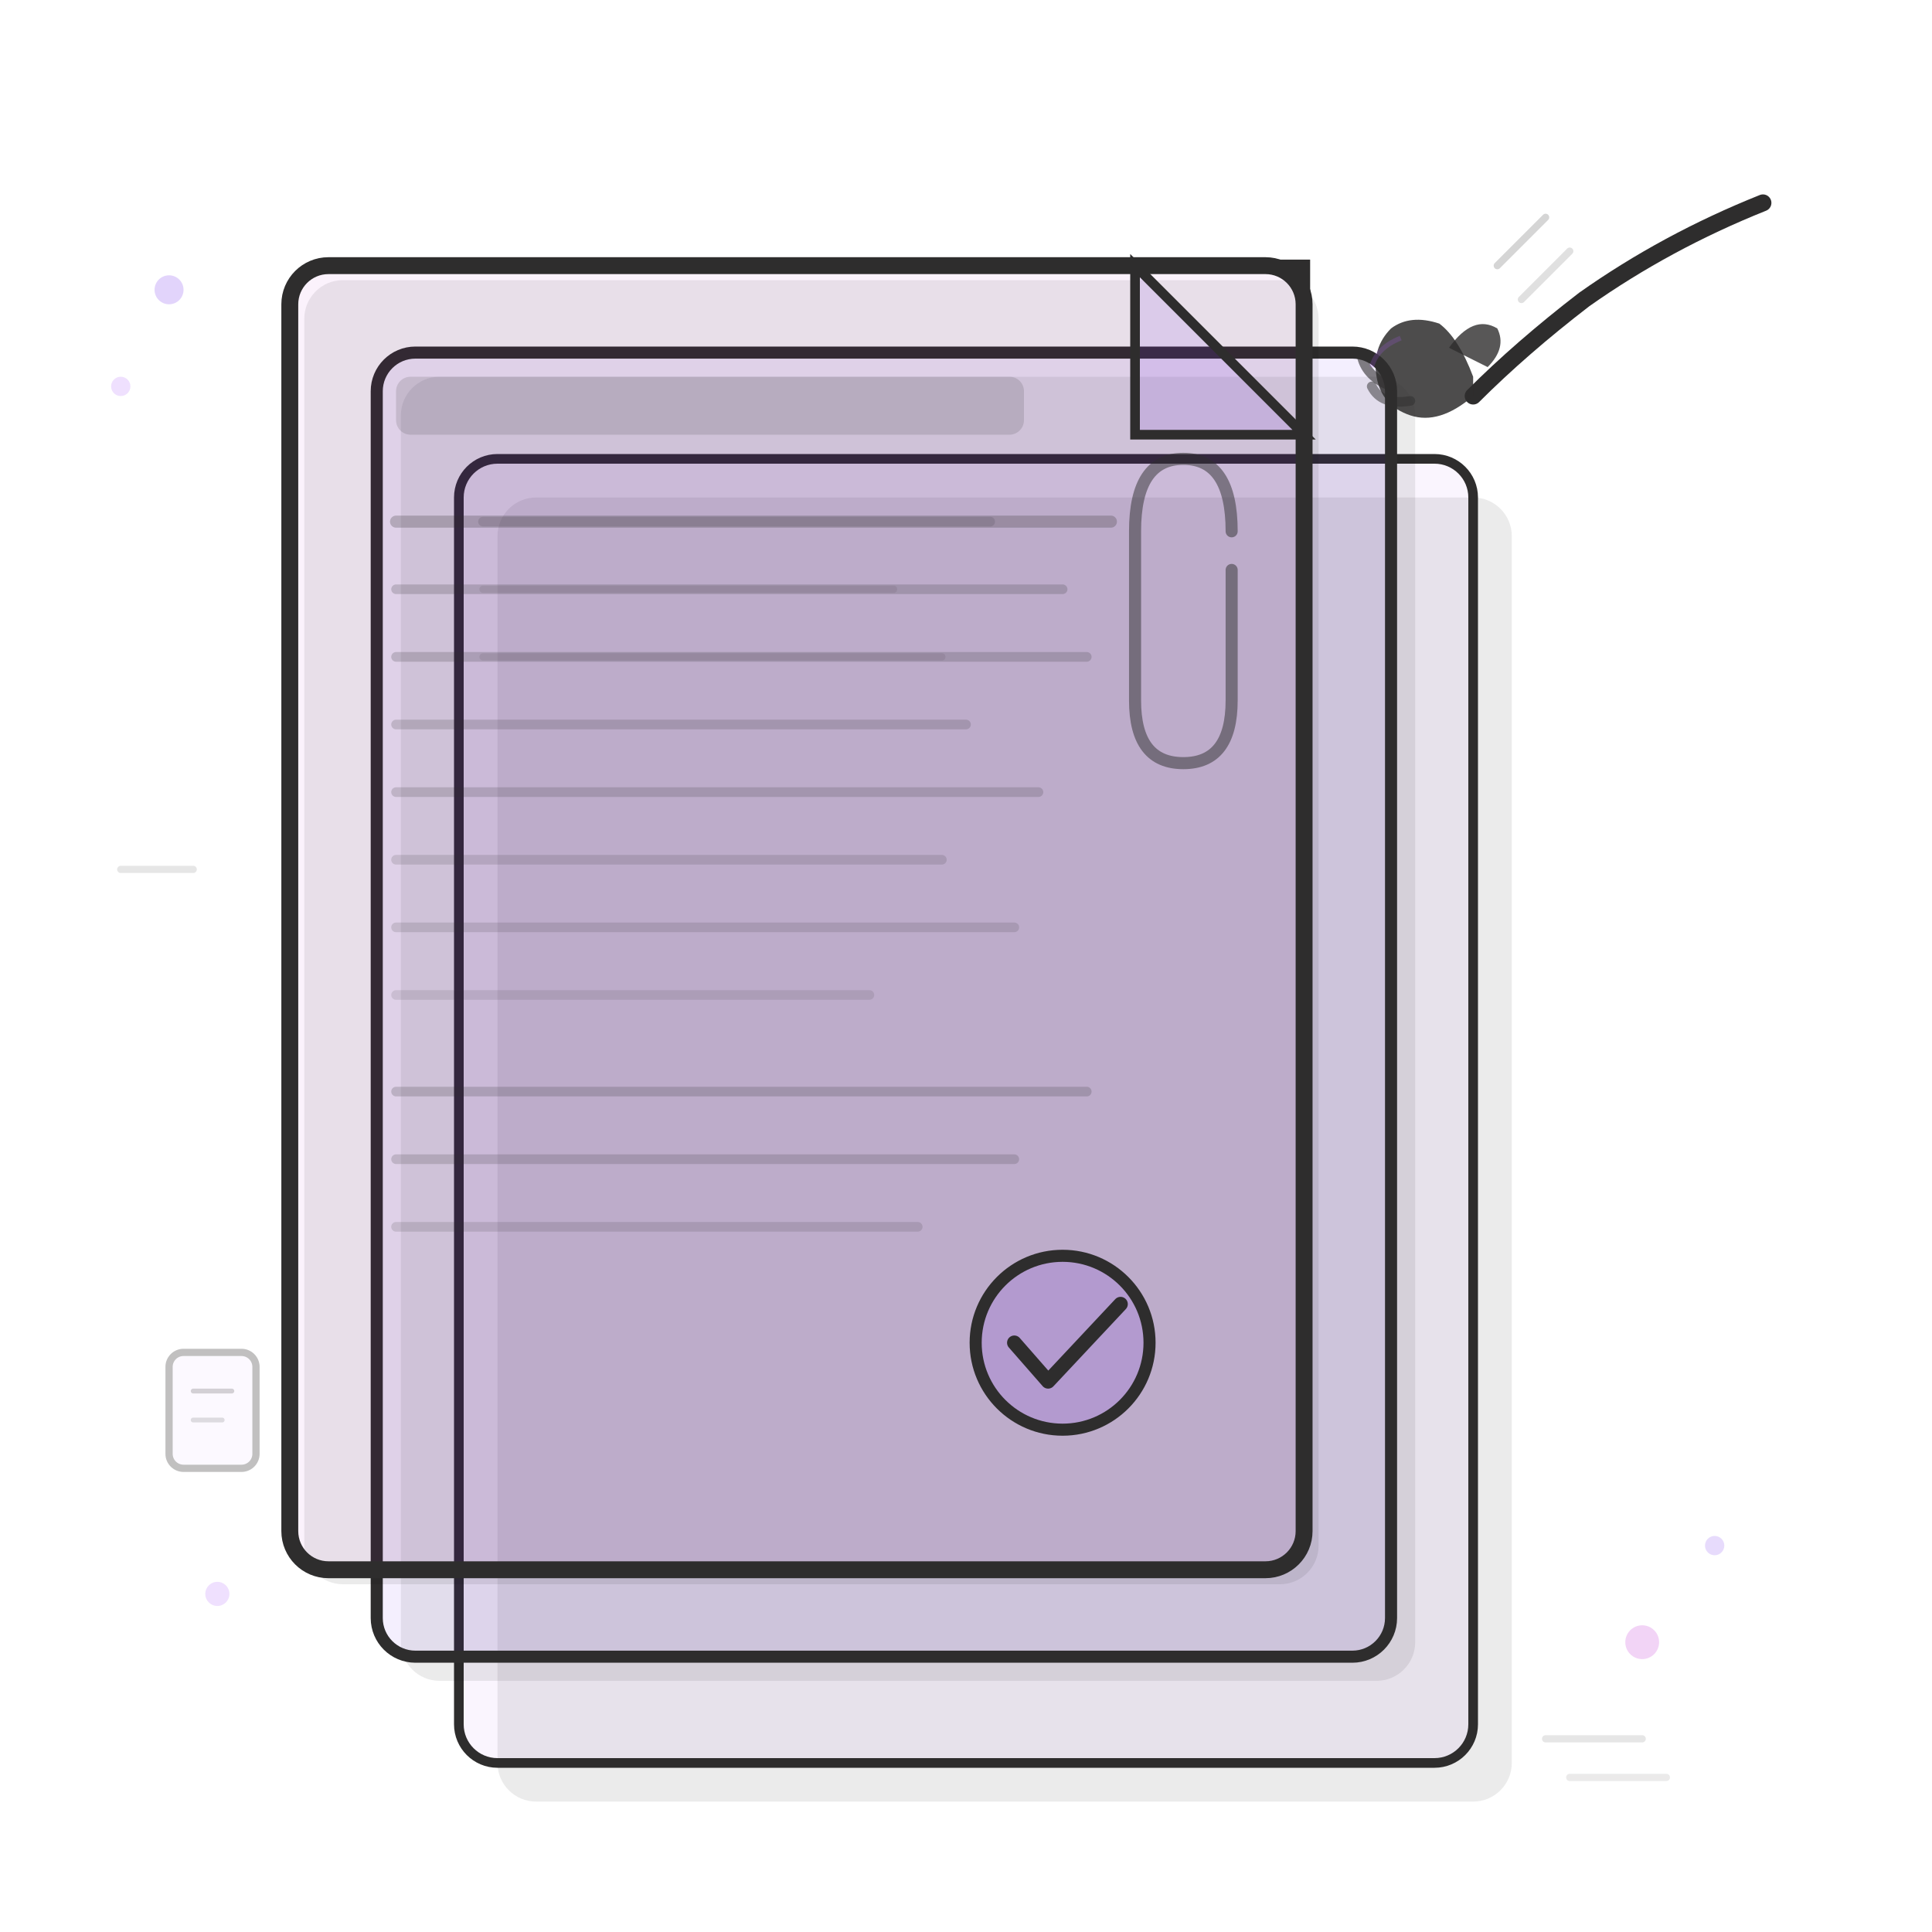
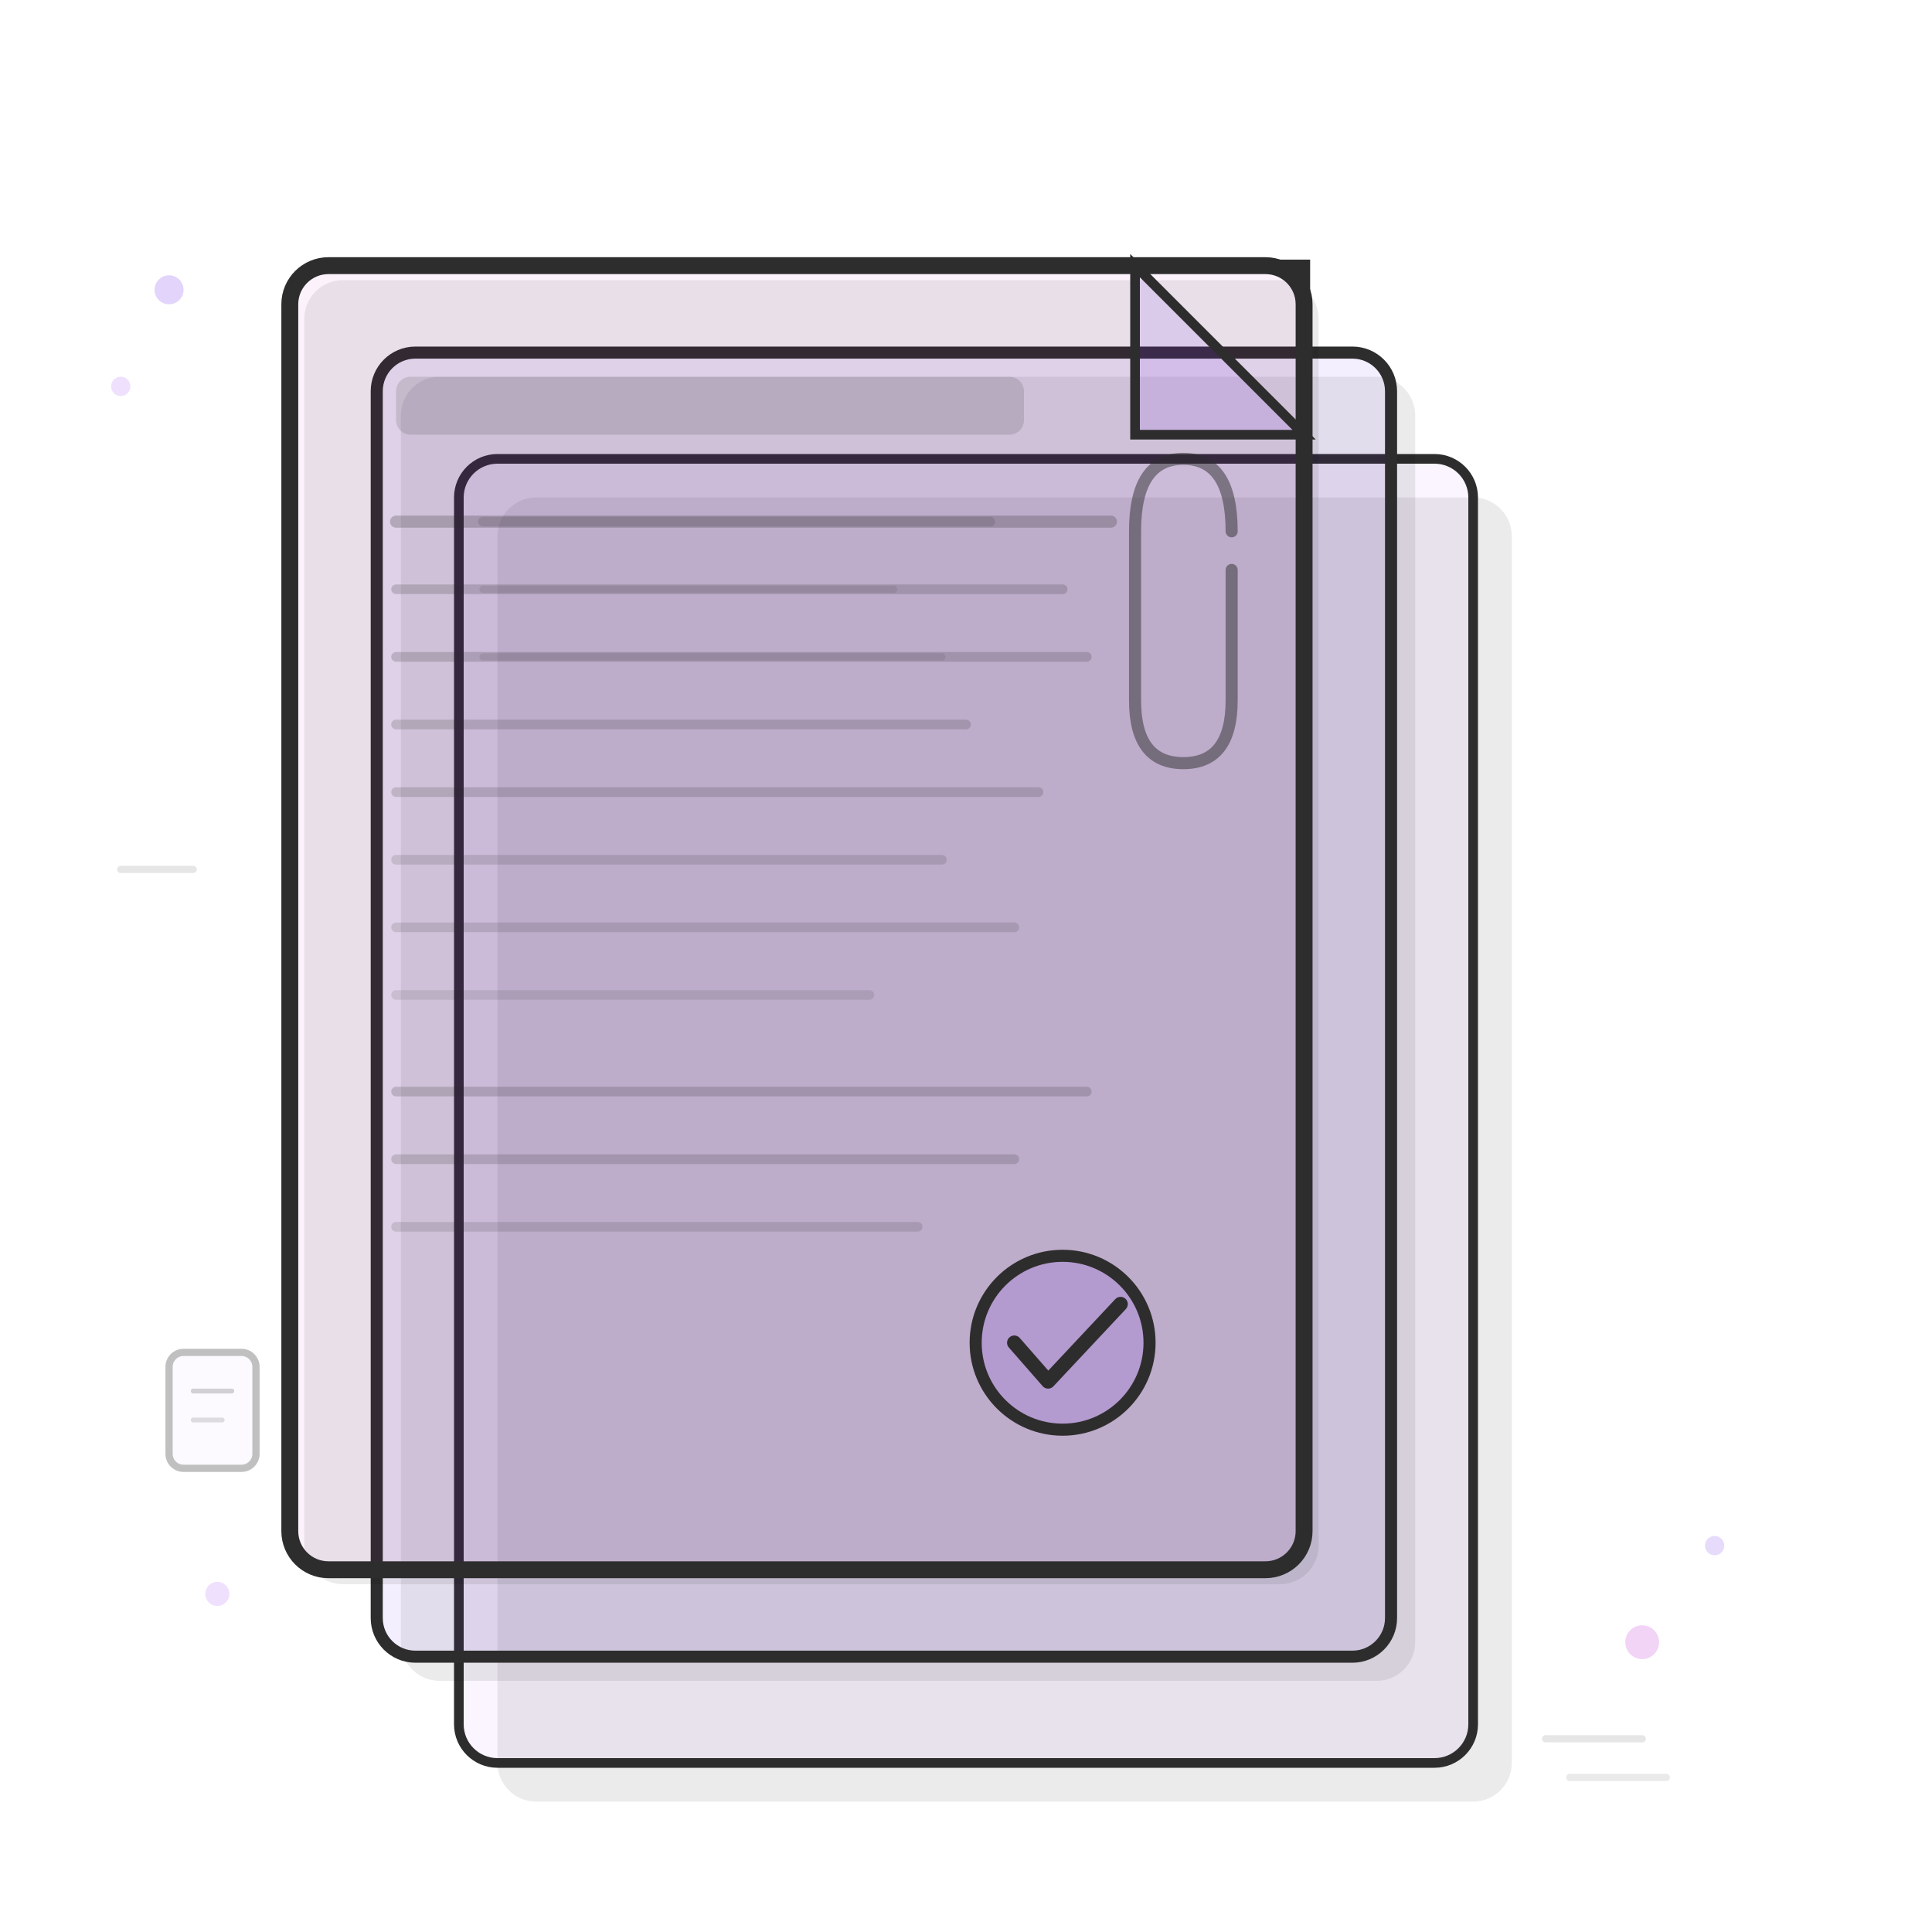
<svg xmlns="http://www.w3.org/2000/svg" viewBox="0 0 400 400" fill="none">
  <rect x="103" y="103" width="210" height="270" rx="8" fill="#000" opacity="0.08" />
  <rect x="95" y="95" width="210" height="270" rx="8" stroke="#2E2D2D" stroke-width="2" fill="#A855F7" fill-opacity="0.06" />
  <rect x="83" y="78" width="210" height="270" rx="8" fill="#000" opacity="0.08" />
  <rect x="78" y="73" width="210" height="270" rx="8" stroke="#2E2D2D" stroke-width="2.5" fill="#7C3AED" fill-opacity="0.08" />
  <line x1="100" y1="108" x2="205" y2="108" stroke="#2E2D2D" stroke-width="2" stroke-linecap="round" opacity="0.15" />
  <line x1="100" y1="122" x2="185" y2="122" stroke="#2E2D2D" stroke-width="1.5" stroke-linecap="round" opacity="0.1" />
  <line x1="100" y1="136" x2="195" y2="136" stroke="#2E2D2D" stroke-width="1.5" stroke-linecap="round" opacity="0.1" />
  <rect x="63" y="58" width="210" height="270" rx="8" fill="#000" opacity="0.08" />
  <rect x="60" y="55" width="210" height="270" rx="8" stroke="#2E2D2D" stroke-width="3.5" fill="#C026D3" fill-opacity="0.06" />
  <path d="M235 55 L270 55 L270 90" stroke="#2E2D2D" stroke-width="2.5" fill="none" />
  <path d="M235 55 L270 90 L235 90 Z" fill="#7C3AED" fill-opacity="0.12" stroke="#2E2D2D" stroke-width="2" />
  <rect x="82" y="78" width="130" height="12" rx="3" fill="#2E2D2D" opacity="0.15" />
  <line x1="82" y1="108" x2="230" y2="108" stroke="#2E2D2D" stroke-width="2.5" stroke-linecap="round" opacity="0.25" />
  <line x1="82" y1="122" x2="220" y2="122" stroke="#2E2D2D" stroke-width="2" stroke-linecap="round" opacity="0.2" />
  <line x1="82" y1="136" x2="225" y2="136" stroke="#2E2D2D" stroke-width="2" stroke-linecap="round" opacity="0.2" />
  <line x1="82" y1="150" x2="200" y2="150" stroke="#2E2D2D" stroke-width="2" stroke-linecap="round" opacity="0.18" />
  <line x1="82" y1="164" x2="215" y2="164" stroke="#2E2D2D" stroke-width="2" stroke-linecap="round" opacity="0.18" />
  <line x1="82" y1="178" x2="195" y2="178" stroke="#2E2D2D" stroke-width="2" stroke-linecap="round" opacity="0.15" />
  <line x1="82" y1="192" x2="210" y2="192" stroke="#2E2D2D" stroke-width="2" stroke-linecap="round" opacity="0.15" />
  <line x1="82" y1="206" x2="180" y2="206" stroke="#2E2D2D" stroke-width="2" stroke-linecap="round" opacity="0.12" />
  <line x1="82" y1="226" x2="225" y2="226" stroke="#2E2D2D" stroke-width="2" stroke-linecap="round" opacity="0.2" />
  <line x1="82" y1="240" x2="210" y2="240" stroke="#2E2D2D" stroke-width="2" stroke-linecap="round" opacity="0.18" />
  <line x1="82" y1="254" x2="190" y2="254" stroke="#2E2D2D" stroke-width="2" stroke-linecap="round" opacity="0.15" />
  <circle cx="220" cy="278" r="18" stroke="#2E2D2D" stroke-width="2.5" fill="#7C3AED" fill-opacity="0.15" />
  <polyline points="210,278 217,286 232,270" stroke="#2E2D2D" stroke-width="3" fill="none" stroke-linecap="round" stroke-linejoin="round" />
  <path d="M255 110 Q255 95 245 95 Q235 95 235 110 L235 145 Q235 158 245 158 Q255 158 255 145 L255 118" stroke="#2E2D2D" stroke-width="2.5" fill="none" stroke-linecap="round" opacity="0.5" />
-   <path d="M365 42 Q345 50 328 62 Q315 72 305 82" stroke="#2E2D2D" stroke-width="3.5" fill="none" stroke-linecap="round" />
-   <path d="M305 82 Q298 88 292 86 Q286 84 285 78 Q284 72 288 68 Q292 65 298 67 Q302 70 305 78 L305 82" fill="#2E2D2D" opacity="0.85" />
-   <path d="M300 72 Q305 65 310 68 Q312 72 308 76" fill="#2E2D2D" opacity="0.8" />
-   <path d="M288 80 Q283 78 282 74" stroke="#2E2D2D" stroke-width="2" fill="none" stroke-linecap="round" opacity="0.6" />
-   <path d="M292 83 Q286 84 284 80" stroke="#2E2D2D" stroke-width="2" fill="none" stroke-linecap="round" opacity="0.5" />
-   <path d="M290 70 Q285 72 284 76" stroke="#A855F7" stroke-width="1" fill="none" opacity="0.2" />
-   <line x1="310" y1="55" x2="320" y2="45" stroke="#2E2D2D" stroke-width="1.5" stroke-linecap="round" opacity="0.2" />
-   <line x1="315" y1="62" x2="325" y2="52" stroke="#2E2D2D" stroke-width="1.5" stroke-linecap="round" opacity="0.15" />
  <circle cx="35" cy="60" r="3" fill="#7C3AED" opacity="0.22" />
  <circle cx="25" cy="80" r="2" fill="#A855F7" opacity="0.18" />
  <circle cx="340" cy="340" r="3.5" fill="#C026D3" opacity="0.2" />
  <circle cx="355" cy="320" r="2" fill="#7C3AED" opacity="0.18" />
  <circle cx="45" cy="330" r="2.5" fill="#A855F7" opacity="0.18" />
  <line x1="320" y1="360" x2="340" y2="360" stroke="#2E2D2D" stroke-width="1.5" stroke-linecap="round" opacity="0.12" />
  <line x1="325" y1="368" x2="345" y2="368" stroke="#2E2D2D" stroke-width="1.5" stroke-linecap="round" opacity="0.1" />
  <line x1="25" y1="180" x2="40" y2="180" stroke="#2E2D2D" stroke-width="1.5" stroke-linecap="round" opacity="0.12" />
  <rect x="35" cy="280" y="280" width="18" height="24" rx="3" stroke="#2E2D2D" stroke-width="1.5" fill="#7C3AED" fill-opacity="0.1" opacity="0.3" />
  <line x1="40" y1="288" x2="48" y2="288" stroke="#2E2D2D" stroke-width="1" stroke-linecap="round" opacity="0.2" />
  <line x1="40" y1="294" x2="46" y2="294" stroke="#2E2D2D" stroke-width="1" stroke-linecap="round" opacity="0.15" />
</svg>
